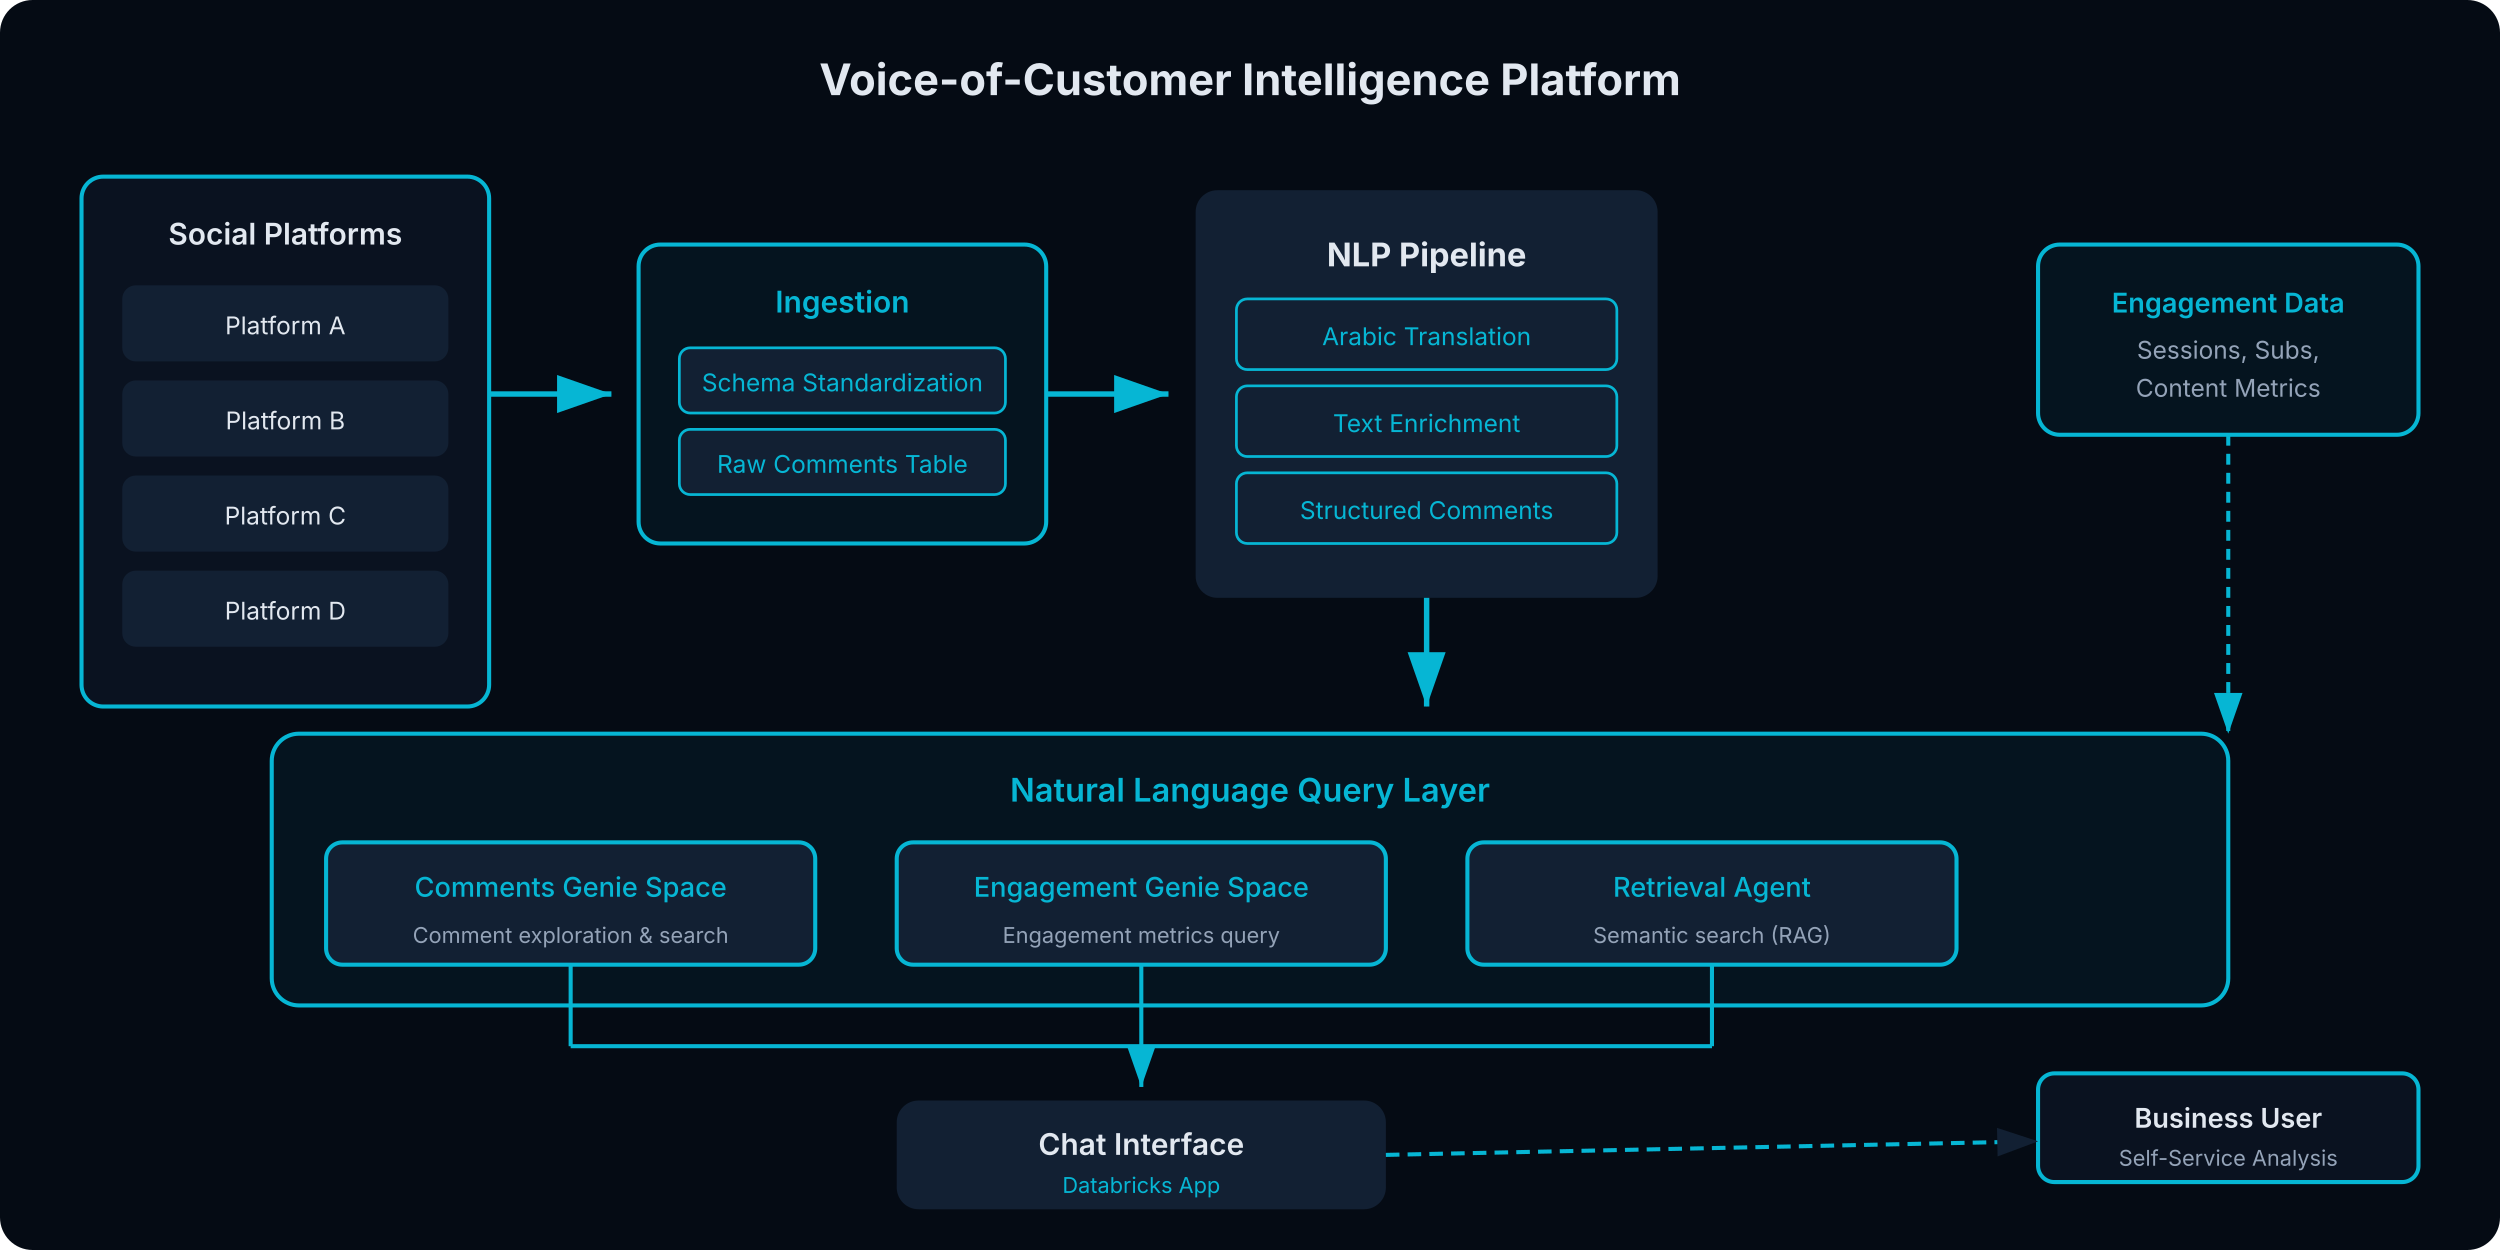
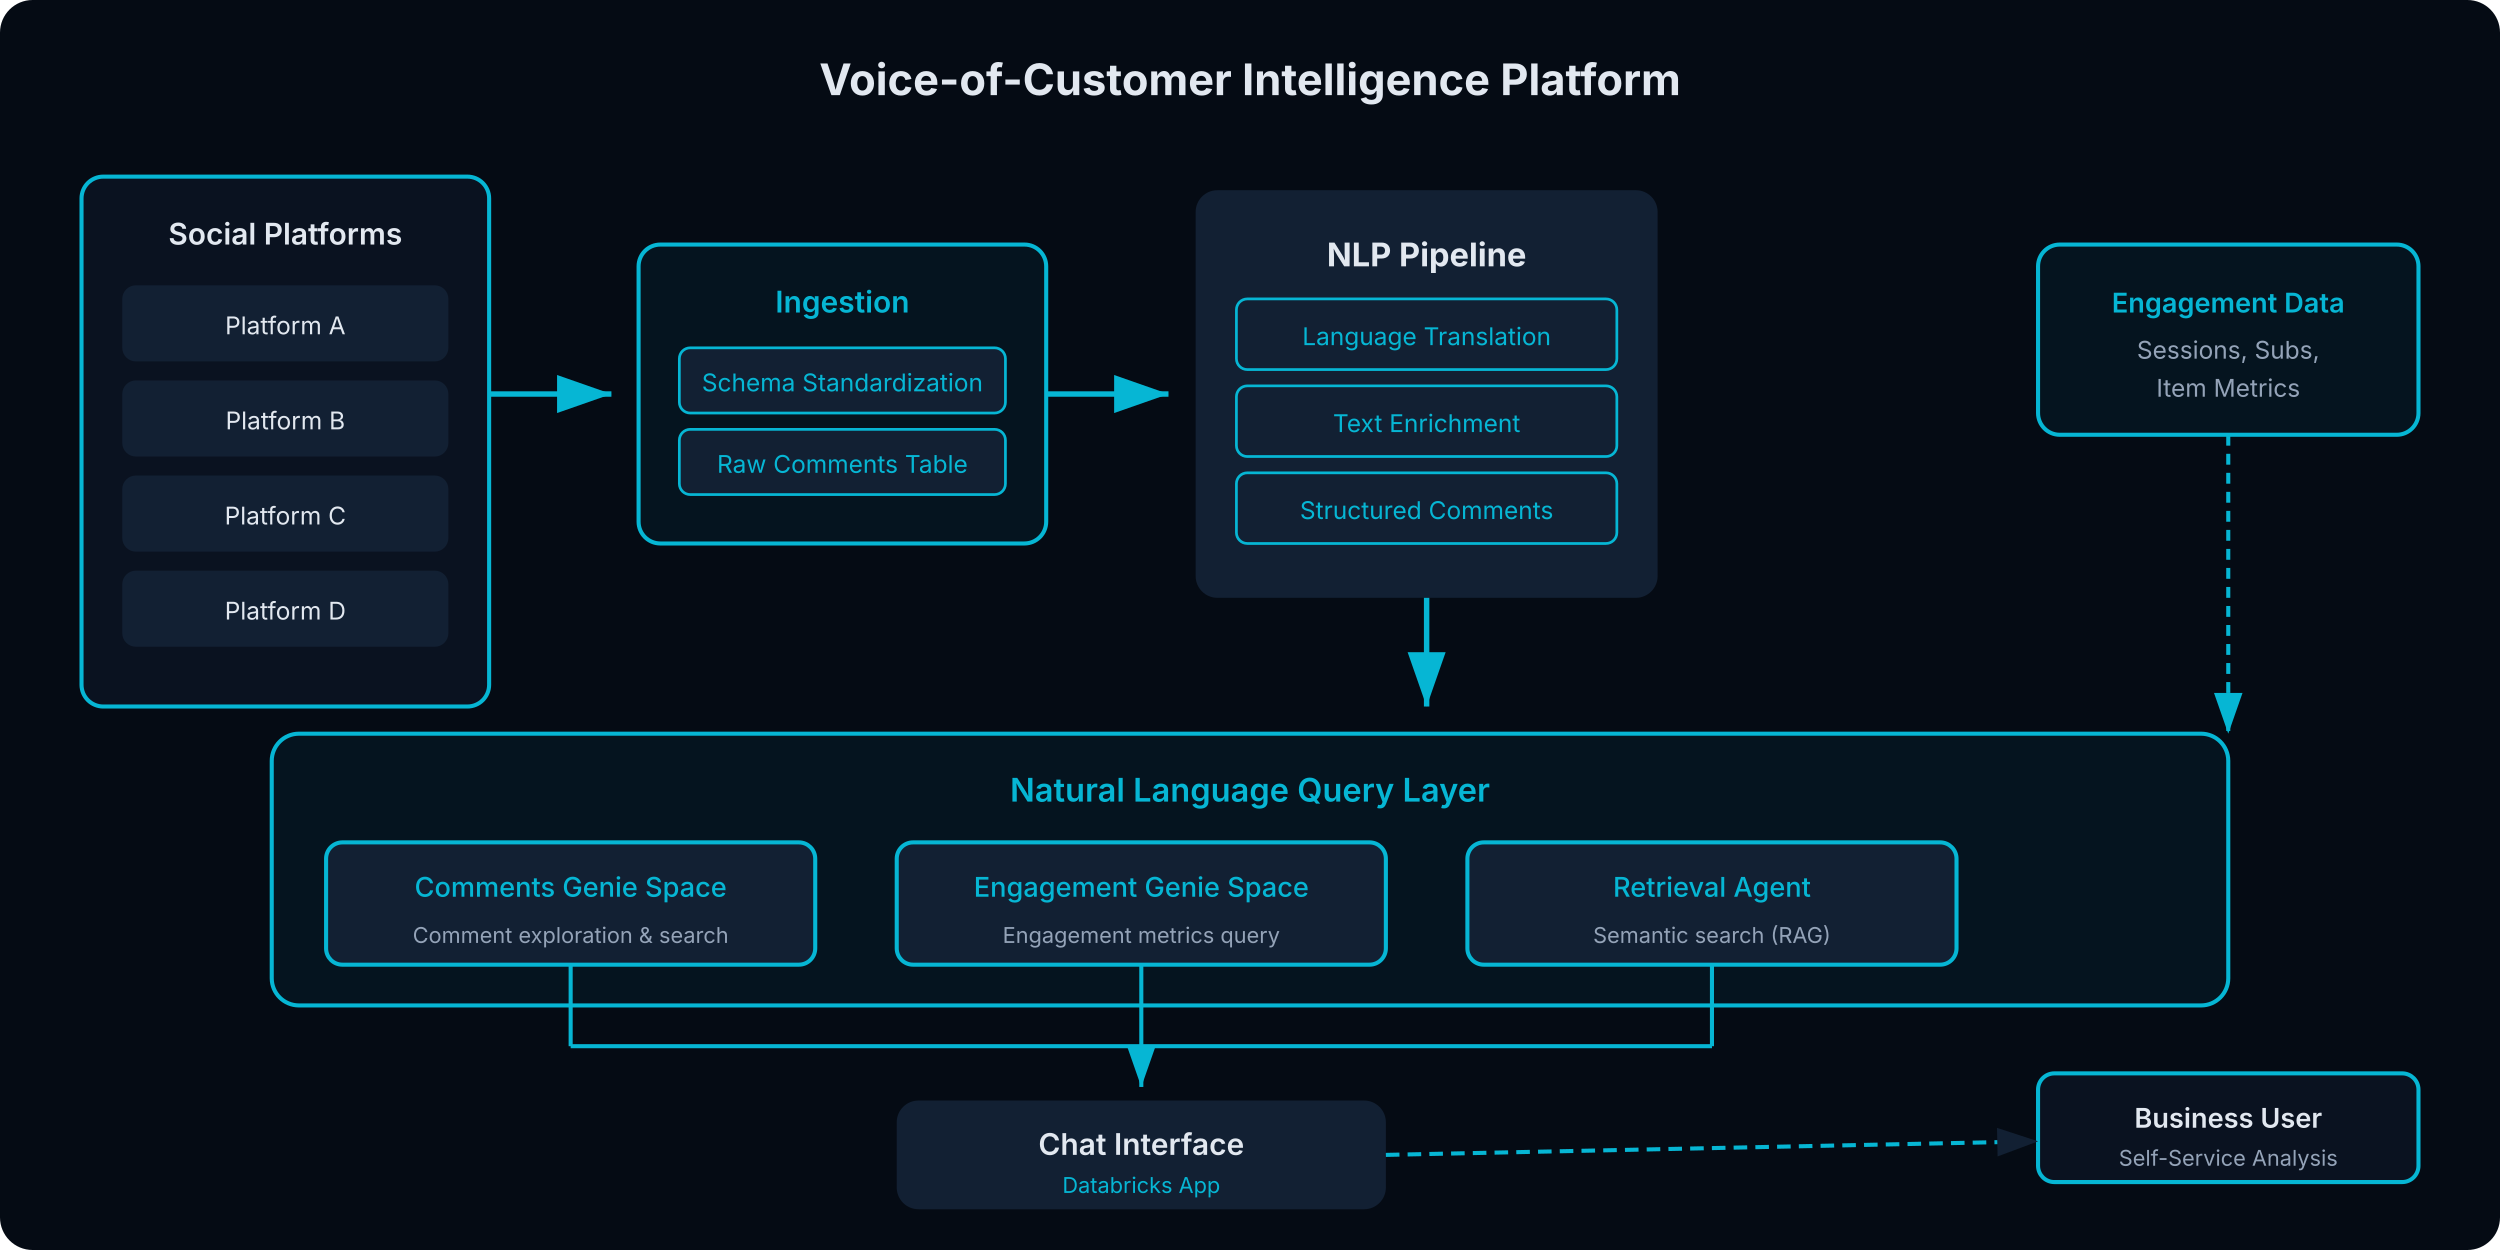
<svg xmlns="http://www.w3.org/2000/svg" viewBox="0 0 920 460" font-family="Inter, system-ui, sans-serif">
  <defs>
    <marker id="ar" markerWidth="10" markerHeight="7" refX="10" refY="3.5" orient="auto">
      <polygon points="0 0, 10 3.5, 0 7" fill="#06B6D4" />
    </marker>
    <marker id="ar2" markerWidth="10" markerHeight="7" refX="10" refY="3.5" orient="auto">
      <polygon points="0 0, 10 3.5, 0 7" fill="#122033" />
    </marker>
  </defs>
  <rect width="920" height="460" rx="12" fill="#050B14" />
  <text x="460" y="35" text-anchor="middle" font-size="16" font-weight="700" fill="#E2E8F0">Voice-of-Customer Intelligence Platform</text>
  <rect x="30" y="65" width="150" height="195" rx="8" stroke-width="1.5" fill="#0A1220" stroke="#06B6D4" />
  <text x="105" y="90" text-anchor="middle" font-size="11" font-weight="600" fill="#E2E8F0">Social Platforms</text>
  <rect x="45" y="105" width="120" height="28" rx="5" fill="#122033" />
  <text x="105" y="123" text-anchor="middle" font-size="9" fill="#E2E8F0">Platform A</text>
  <rect x="45" y="140" width="120" height="28" rx="5" fill="#122033" />
  <text x="105" y="158" text-anchor="middle" font-size="9" fill="#E2E8F0">Platform B</text>
  <rect x="45" y="175" width="120" height="28" rx="5" fill="#122033" />
  <text x="105" y="193" text-anchor="middle" font-size="9" fill="#E2E8F0">Platform C</text>
  <rect x="45" y="210" width="120" height="28" rx="5" fill="#122033" />
  <text x="105" y="228" text-anchor="middle" font-size="9" fill="#E2E8F0">Platform D</text>
  <line x1="180" y1="145" x2="225" y2="145" stroke-width="2" marker-end="url(#ar)" stroke="#06B6D4" />
  <rect x="235" y="90" width="150" height="110" rx="8" fill="rgba(6,182,212,0.06)" stroke="#06B6D4" stroke-width="1.5" />
  <text x="310" y="115" text-anchor="middle" font-size="11" font-weight="600" fill="#06B6D4">Ingestion</text>
  <rect x="250" y="128" width="120" height="24" rx="4" stroke-width="1" fill="#122033" stroke="#06B6D4" />
  <text x="310" y="144" text-anchor="middle" font-size="9" fill="#06B6D4">Schema Standardization</text>
  <rect x="250" y="158" width="120" height="24" rx="4" stroke-width="1" fill="#122033" stroke="#06B6D4" />
  <text x="310" y="174" text-anchor="middle" font-size="9" fill="#06B6D4">Raw Comments Table</text>
  <line x1="385" y1="145" x2="430" y2="145" stroke-width="2" marker-end="url(#ar)" stroke="#06B6D4" />
  <rect x="440" y="70" width="170" height="150" rx="8" fill="#122033" />
  <text x="525" y="98" text-anchor="middle" font-size="12" font-weight="700" fill="#E2E8F0">NLP Pipeline</text>
  <rect x="455" y="110" width="140" height="26" rx="4" stroke-width="1" fill="#122033" stroke="#06B6D4" />
-   <text x="525" y="127" text-anchor="middle" font-size="9" fill="#06B6D4">Arabic Translation</text>
+   <text x="525" y="127" text-anchor="middle" font-size="9" fill="#06B6D4">Language Translation</text>
  <rect x="455" y="142" width="140" height="26" rx="4" stroke-width="1" fill="#122033" stroke="#06B6D4" />
  <text x="525" y="159" text-anchor="middle" font-size="9" fill="#06B6D4">Text Enrichment</text>
  <rect x="455" y="174" width="140" height="26" rx="4" stroke-width="1" fill="#122033" stroke="#06B6D4" />
  <text x="525" y="191" text-anchor="middle" font-size="9" fill="#06B6D4">Structured Comments</text>
  <line x1="525" y1="220" x2="525" y2="260" stroke-width="2" marker-end="url(#ar)" stroke="#06B6D4" />
  <rect x="100" y="270" width="720" height="100" rx="10" fill="rgba(6,182,212,0.06)" stroke="#06B6D4" stroke-width="1.5" />
  <text x="460" y="295" text-anchor="middle" font-size="12" font-weight="600" fill="#06B6D4">Natural Language Query Layer</text>
  <rect x="120" y="310" width="180" height="45" rx="6" stroke-width="1.5" fill="#122033" stroke="#06B6D4" />
  <text x="210" y="330" text-anchor="middle" font-size="10" font-weight="500" fill="#06B6D4">Comments Genie Space</text>
  <text x="210" y="347" text-anchor="middle" font-size="8" fill="#94A3B8">Comment exploration &amp; search</text>
  <rect x="330" y="310" width="180" height="45" rx="6" stroke-width="1.5" fill="#122033" stroke="#06B6D4" />
  <text x="420" y="330" text-anchor="middle" font-size="10" font-weight="500" fill="#06B6D4">Engagement Genie Space</text>
  <text x="420" y="347" text-anchor="middle" font-size="8" fill="#94A3B8">Engagement metrics query</text>
  <rect x="540" y="310" width="180" height="45" rx="6" stroke-width="1.5" fill="#122033" stroke="#06B6D4" />
  <text x="630" y="330" text-anchor="middle" font-size="10" font-weight="500" fill="#06B6D4">Retrieval Agent</text>
  <text x="630" y="347" text-anchor="middle" font-size="8" fill="#94A3B8">Semantic search (RAG)</text>
  <line x1="210" y1="355" x2="210" y2="385" stroke-width="1.5" stroke="#06B6D4" />
  <line x1="420" y1="355" x2="420" y2="385" stroke-width="1.5" stroke="#06B6D4" />
  <line x1="630" y1="355" x2="630" y2="385" stroke-width="1.5" stroke="#06B6D4" />
  <line x1="210" y1="385" x2="630" y2="385" stroke-width="1.5" stroke="#06B6D4" />
  <line x1="420" y1="385" x2="420" y2="400" stroke-width="1.5" marker-end="url(#ar)" stroke="#06B6D4" />
  <rect x="330" y="405" width="180" height="40" rx="8" fill="#122033" />
  <text x="420" y="425" text-anchor="middle" font-size="11" font-weight="600" fill="#E2E8F0">Chat Interface</text>
  <text x="420" y="439" text-anchor="middle" font-size="8" fill="#06B6D4">Databricks App</text>
  <rect x="750" y="395" width="140" height="40" rx="6" stroke-width="1.5" fill="#0A1220" stroke="#06B6D4" />
  <text x="820" y="415" text-anchor="middle" font-size="10" font-weight="600" fill="#E2E8F0">Business User</text>
  <text x="820" y="429" text-anchor="middle" font-size="8" fill="#94A3B8">Self-Service Analysis</text>
  <line x1="510" y1="425" x2="750" y2="420" stroke-width="1.5" stroke-dasharray="5,3" marker-end="url(#ar2)" stroke="#06B6D4" />
  <rect x="750" y="90" width="140" height="70" rx="8" fill="rgba(6,182,212,0.06)" stroke="#06B6D4" stroke-width="1.5" />
  <text x="820" y="115" text-anchor="middle" font-size="10" font-weight="600" fill="#06B6D4">Engagement Data</text>
  <text x="820" y="132" text-anchor="middle" font-size="9" fill="#94A3B8">Sessions, Subs,</text>
-   <text x="820" y="146" text-anchor="middle" font-size="9" fill="#94A3B8">Content Metrics</text>
+   <text x="820" y="146" text-anchor="middle" font-size="9" fill="#94A3B8">Item Metrics</text>
  <line x1="820" y1="160" x2="820" y2="270" stroke-width="1.5" stroke-dasharray="4,3" marker-end="url(#ar)" stroke="#06B6D4" />
</svg>
